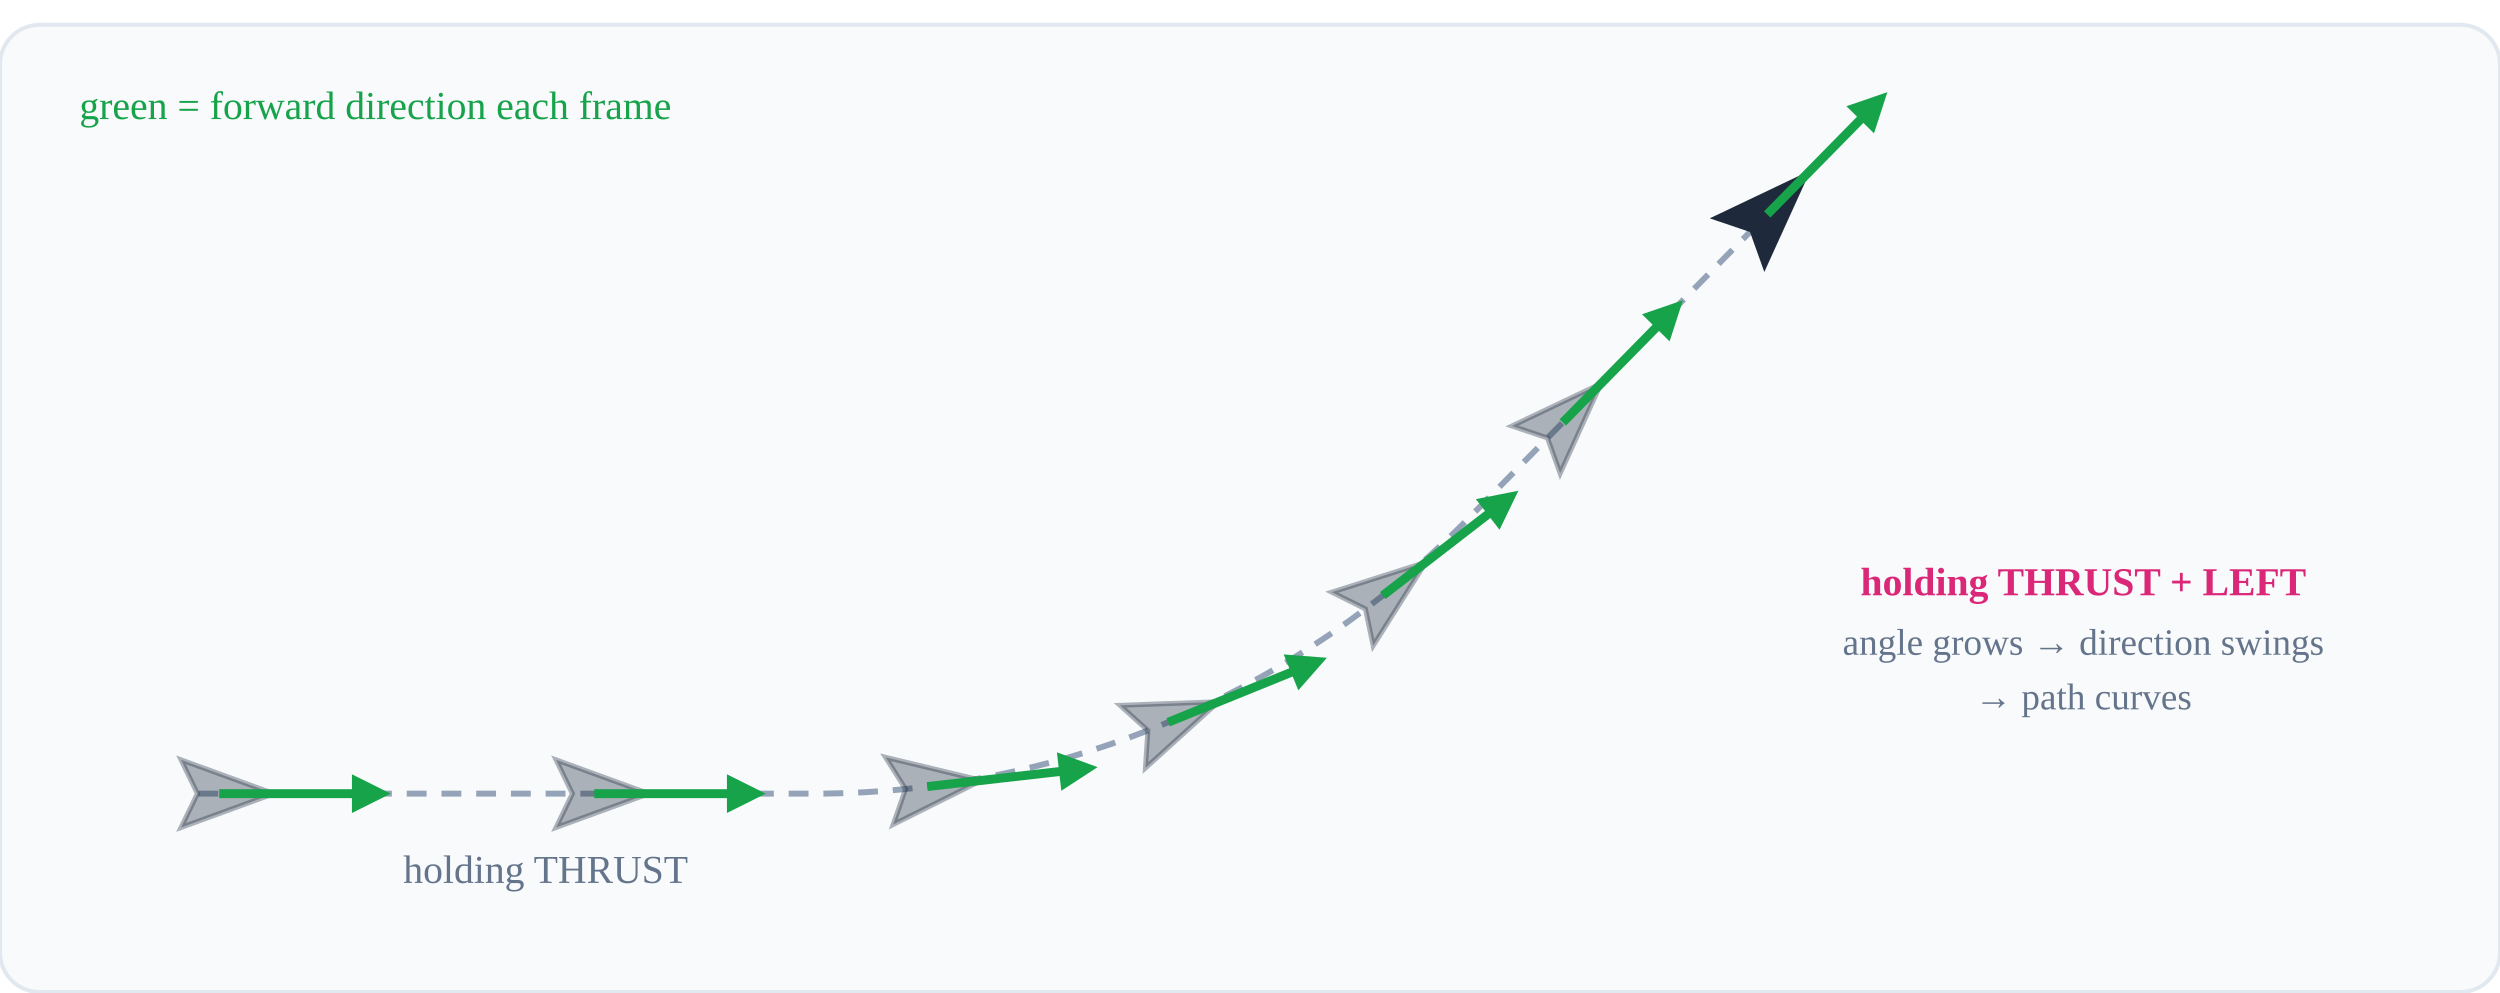
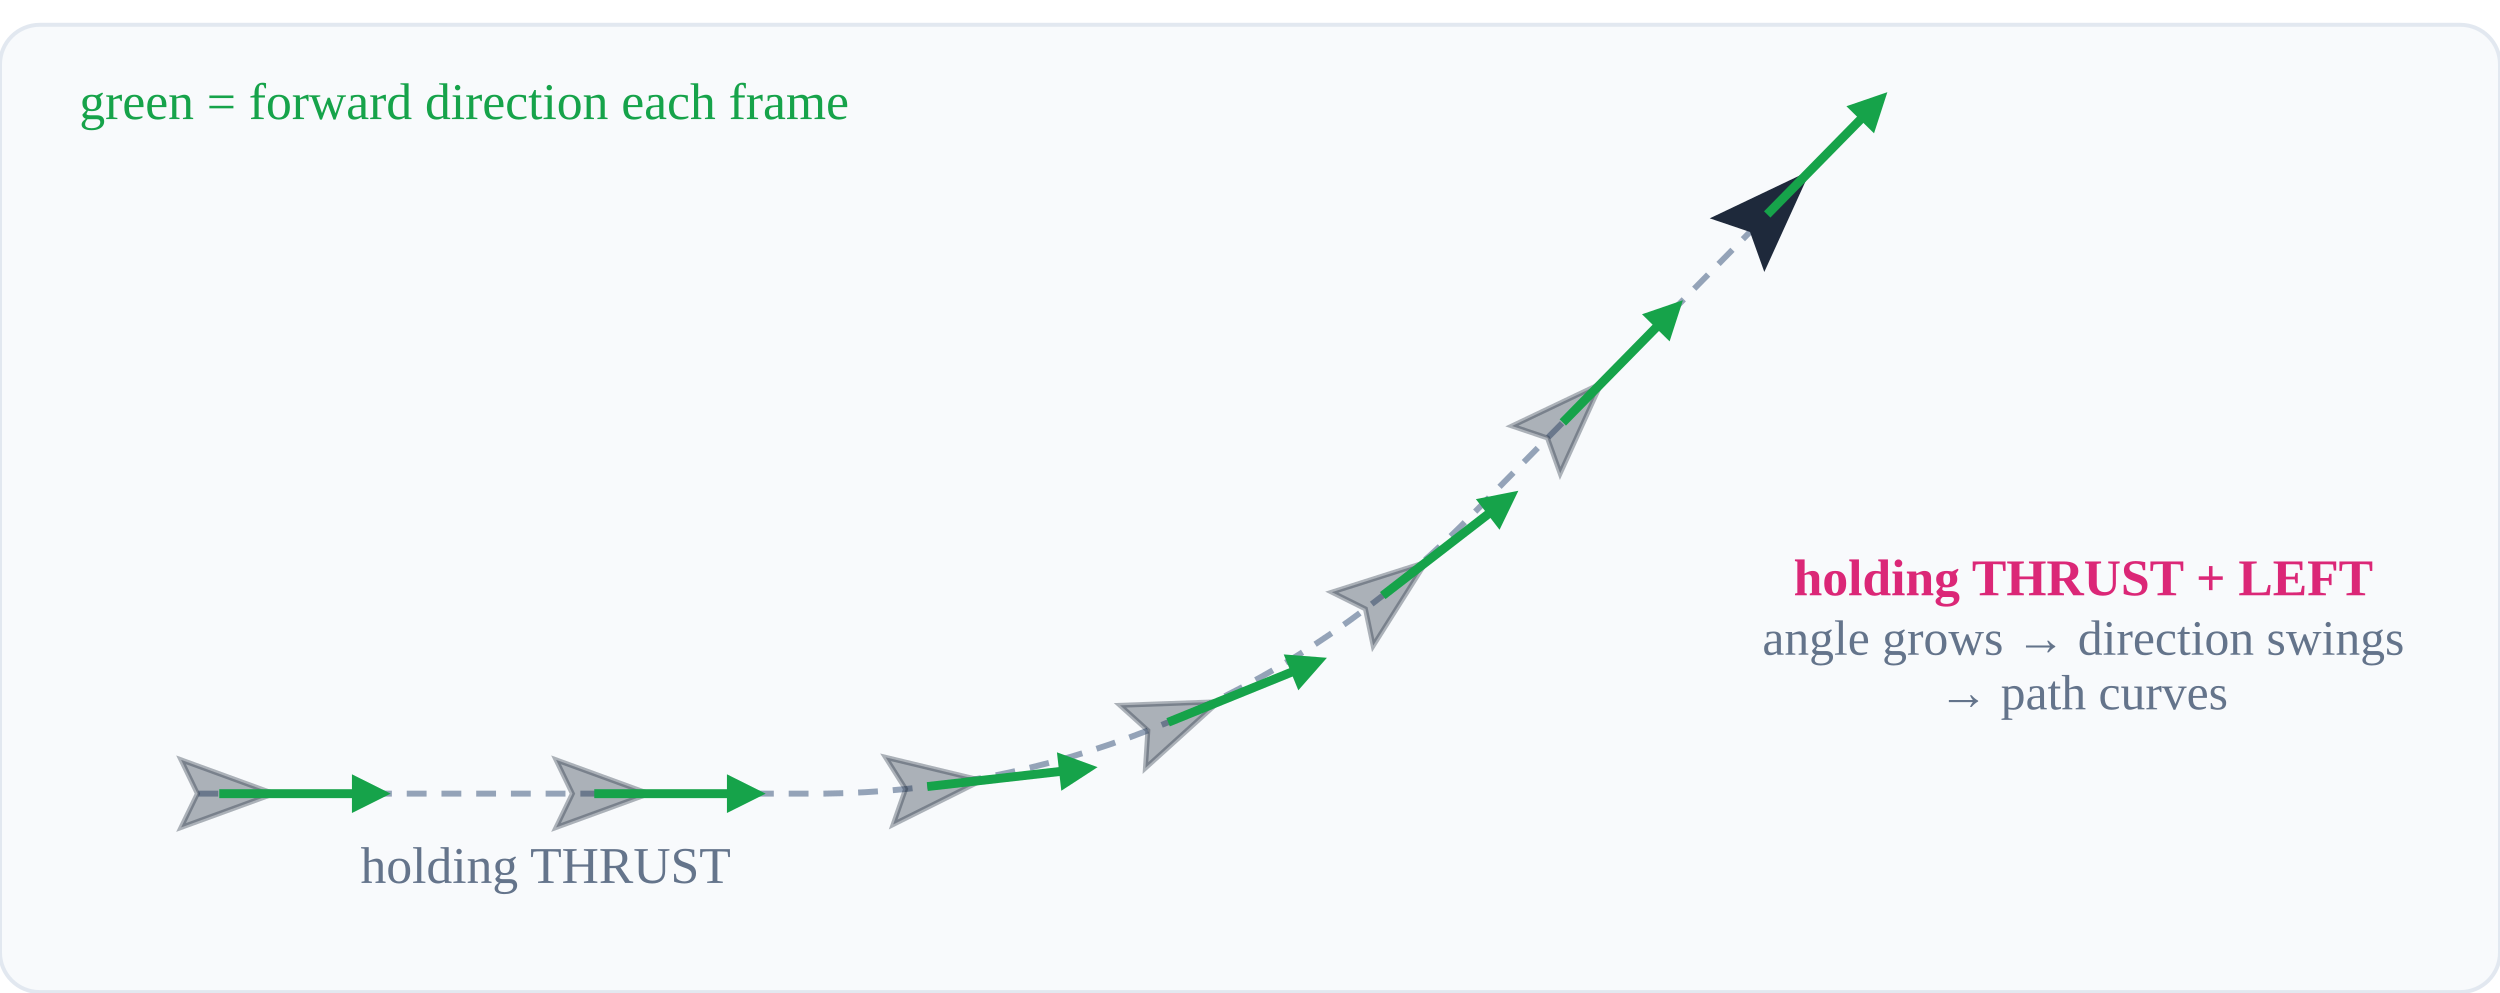
<svg xmlns="http://www.w3.org/2000/svg" viewBox="0 0 504 200" fill-rule="evenodd">
  <g transform="scale(1,-1) translate(0,-200)">
    <g>
      <rect x="0" y="0" width="504" height="195" rx="8" ry="8" style="stroke: var(--fig-border, #e2e8f0); stroke-linecap: butt; stroke-width: 0.8; fill: var(--fig-panel, #f8fafc); fill-rule: evenodd;" />
      <polyline points="40 40, 44.2 40, 48.4 40, 52.6 40, 56.8 40, 61 40, 65.2 40, 69.4 40, 73.6 40, 77.8 40, 82 40, 86.2 40, 90.4 40, 94.6 40, 98.8 40, 103 40, 107.2 40, 111.4 40, 115.6 40, 119.8 40, 124 40, 128.2 40, 132.4 40, 136.6 40, 140.8 40, 145 40, 149.2 40, 153.4 40, 157.6 40, 161.8 40, 166 40, 170.2 40.1, 174.39 40.29, 178.58 40.57, 182.77 40.95, 186.94 41.43, 191.1 42, 195.25 42.66, 199.38 43.42, 203.49 44.27, 207.59 45.22, 211.65 46.25, 215.7 47.38, 219.72 48.6, 223.71 49.92, 227.67 51.32, 231.59 52.81, 235.49 54.39, 239.34 56.06, 243.16 57.81, 246.93 59.65, 250.66 61.58, 254.35 63.59, 257.99 65.68, 261.58 67.86, 265.13 70.12, 268.62 72.45, 272.05 74.87, 275.43 77.36, 278.76 79.93, 282.02 82.57, 285.22 85.29, 288.36 88.08, 291.44 90.94, 294.45 93.86, 297.4 96.86, 300.34 99.86, 303.28 102.85, 306.23 105.85, 309.17 108.84, 312.11 111.84, 315.06 114.83, 318 117.83, 320.95 120.83, 323.89 123.82, 326.83 126.82, 329.78 129.81, 332.72 132.81, 335.67 135.8, 338.61 138.8, 341.55 141.79, 344.5 144.79, 347.44 147.79, 350.38 150.78, 353.33 153.78, 356.27 156.77" style="stroke: var(--fig-axis, #94a3b8); stroke-linecap: butt; stroke-width: 1.2; fill: None; fill-rule: evenodd; stroke-dasharray: 4, 3;" />
      <polygon points="55.2 40, 36.5 46.82, 39.8 40, 36.5 33.18" style="stroke: var(--fig-ink, #1e293b); stroke-linecap: round; stroke-width: 1; fill: var(--fig-ink, #1e293b); fill-rule: evenodd; fill-opacity: 0.35; stroke-opacity: 0.35;" />
      <path d="M 44.2,40 L 72.25,40 Z" style="stroke: var(--fig-dir, #16a34a); stroke-linecap: round; stroke-width: 1.8;" />
      <polygon points="78.2 40, 71.2 36.5, 71.2 43.5" style="stroke: var(--fig-dir, #16a34a); stroke-linecap: butt; stroke-width: 0.5; fill: var(--fig-dir, #16a34a); fill-rule: evenodd;" />
      <polygon points="130.8 40, 112.1 46.82, 115.4 40, 112.1 33.18" style="stroke: var(--fig-ink, #1e293b); stroke-linecap: round; stroke-width: 1; fill: var(--fig-ink, #1e293b); fill-rule: evenodd; fill-opacity: 0.35; stroke-opacity: 0.35;" />
      <path d="M 119.8,40 L 147.85,40 Z" style="stroke: var(--fig-dir, #16a34a); stroke-linecap: round; stroke-width: 1.8;" />
      <polygon points="153.8 40, 146.8 36.5, 146.8 43.5" style="stroke: var(--fig-dir, #16a34a); stroke-linecap: butt; stroke-width: 0.5; fill: var(--fig-dir, #16a34a); fill-rule: evenodd;" />
      <polygon points="197.87 42.67, 178.52 47.33, 182.57 40.93, 180.06 33.78" style="stroke: var(--fig-ink, #1e293b); stroke-linecap: round; stroke-width: 1; fill: var(--fig-ink, #1e293b); fill-rule: evenodd; fill-opacity: 0.35; stroke-opacity: 0.35;" />
      <path d="M 186.94,41.43 L 214.81,44.6 Z" style="stroke: var(--fig-dir, #16a34a); stroke-linecap: round; stroke-width: 1.8;" />
      <polygon points="220.72 45.28, 214.16 41.01, 213.37 47.96" style="stroke: var(--fig-dir, #16a34a); stroke-linecap: butt; stroke-width: 0.5; fill: var(--fig-dir, #16a34a); fill-rule: evenodd;" />
      <polygon points="245.68 58.53, 225.79 57.81, 231.41 52.73, 230.92 45.17" style="stroke: var(--fig-ink, #1e293b); stroke-linecap: round; stroke-width: 1; fill: var(--fig-ink, #1e293b); fill-rule: evenodd; fill-opacity: 0.35; stroke-opacity: 0.35;" />
      <path d="M 235.49,54.39 L 261.47,64.94 Z" style="stroke: var(--fig-dir, #16a34a); stroke-linecap: round; stroke-width: 1.8;" />
      <polygon points="266.99 67.18, 261.82 61.3, 259.18 67.79" style="stroke: var(--fig-dir, #16a34a); stroke-linecap: butt; stroke-width: 0.5; fill: var(--fig-dir, #16a34a); fill-rule: evenodd;" />
      <polygon points="287.46 86.66, 268.49 80.62, 275.27 77.24, 276.83 69.82" style="stroke: var(--fig-ink, #1e293b); stroke-linecap: round; stroke-width: 1; fill: var(--fig-ink, #1e293b); fill-rule: evenodd; fill-opacity: 0.35; stroke-opacity: 0.35;" />
      <path d="M 278.76,79.93 L 300.95,97.08 Z" style="stroke: var(--fig-dir, #16a34a); stroke-linecap: round; stroke-width: 1.8;" />
      <polygon points="305.66 100.72, 302.26 93.67, 297.98 99.21" style="stroke: var(--fig-dir, #16a34a); stroke-linecap: butt; stroke-width: 0.5; fill: var(--fig-dir, #16a34a); fill-rule: evenodd;" />
      <polygon points="322.77 122.68, 304.8 114.12, 311.97 111.7, 314.53 104.56" style="stroke: var(--fig-ink, #1e293b); stroke-linecap: round; stroke-width: 1; fill: var(--fig-ink, #1e293b); fill-rule: evenodd; fill-opacity: 0.35; stroke-opacity: 0.35;" />
      <path d="M 315.06,114.83 L 334.72,134.84 Z" style="stroke: var(--fig-dir, #16a34a); stroke-linecap: round; stroke-width: 1.8;" />
      <polygon points="338.89 139.08, 336.48 131.64, 331.49 136.54" style="stroke: var(--fig-dir, #16a34a); stroke-linecap: butt; stroke-width: 0.5; fill: var(--fig-dir, #16a34a); fill-rule: evenodd;" />
      <polygon points="363.98 164.62, 346.01 156.06, 353.19 153.63, 355.74 146.5" style="stroke: var(--fig-ink, #1e293b); stroke-linecap: round; stroke-width: 1; fill: var(--fig-ink, #1e293b); fill-rule: evenodd;" />
      <path d="M 356.27,156.77 L 375.93,176.78 Z" style="stroke: var(--fig-dir, #16a34a); stroke-linecap: round; stroke-width: 1.8;" />
      <polygon points="380.1 181.02, 377.69 173.58, 372.7 178.48" style="stroke: var(--fig-dir, #16a34a); stroke-linecap: butt; stroke-width: 0.5; fill: var(--fig-dir, #16a34a); fill-rule: evenodd;" />
-       <text x="110" y="22" style="font-family: var(--font-sans, sans-serif); font-size: 8px;fill: var(--fig-muted, #64748b); stroke:none;" transform="translate(0,44) scale(1,-1)" text-anchor="middle">holding THRUST</text>
-       <text x="420" y="80" style="font-family: var(--font-sans, sans-serif); font-weight: 700; font-size: 8px;fill: var(--fig-rot, #db2777); stroke:none;" transform="translate(0,160) scale(1,-1)" text-anchor="middle">holding THRUST + LEFT</text>
-       <text x="420" y="68" style="font-family: var(--font-sans, sans-serif); font-size: 7.5px;fill: var(--fig-muted, #64748b); stroke:none;" transform="translate(0,136) scale(1,-1)" text-anchor="middle">angle grows → direction swings</text>
-       <text x="420" y="57" style="font-family: var(--font-sans, sans-serif); font-size: 7.5px;fill: var(--fig-muted, #64748b); stroke:none;" transform="translate(0,114) scale(1,-1)" text-anchor="middle">→ path curves</text>
-       <text x="16" y="176" style="font-family: var(--font-sans, sans-serif); font-size: 8px;fill: var(--fig-dir, #16a34a); stroke:none;" transform="translate(0,352) scale(1,-1)">green = forward direction each frame</text>
+       <text x="110" y="22" style="font-family: var(--font-sans, sans-serif); font-size: 10.4px;fill: var(--fig-muted, #64748b); stroke:none;" transform="translate(0,44) scale(1,-1)" text-anchor="middle">holding THRUST</text>
+       <text x="420" y="80" style="font-family: var(--font-sans, sans-serif); font-weight: 700; font-size: 10.4px;fill: var(--fig-rot, #db2777); stroke:none;" transform="translate(0,160) scale(1,-1)" text-anchor="middle">holding THRUST + LEFT</text>
+       <text x="420" y="68" style="font-family: var(--font-sans, sans-serif); font-size: 10px;fill: var(--fig-muted, #64748b); stroke:none;" transform="translate(0,136) scale(1,-1)" text-anchor="middle">angle grows → direction swings</text>
+       <text x="420" y="57" style="font-family: var(--font-sans, sans-serif); font-size: 10px;fill: var(--fig-muted, #64748b); stroke:none;" transform="translate(0,114) scale(1,-1)" text-anchor="middle">→ path curves</text>
+       <text x="16" y="176" style="font-family: var(--font-sans, sans-serif); font-size: 10.4px;fill: var(--fig-dir, #16a34a); stroke:none;" transform="translate(0,352) scale(1,-1)">green = forward direction each frame</text>
    </g>
  </g>
</svg>
